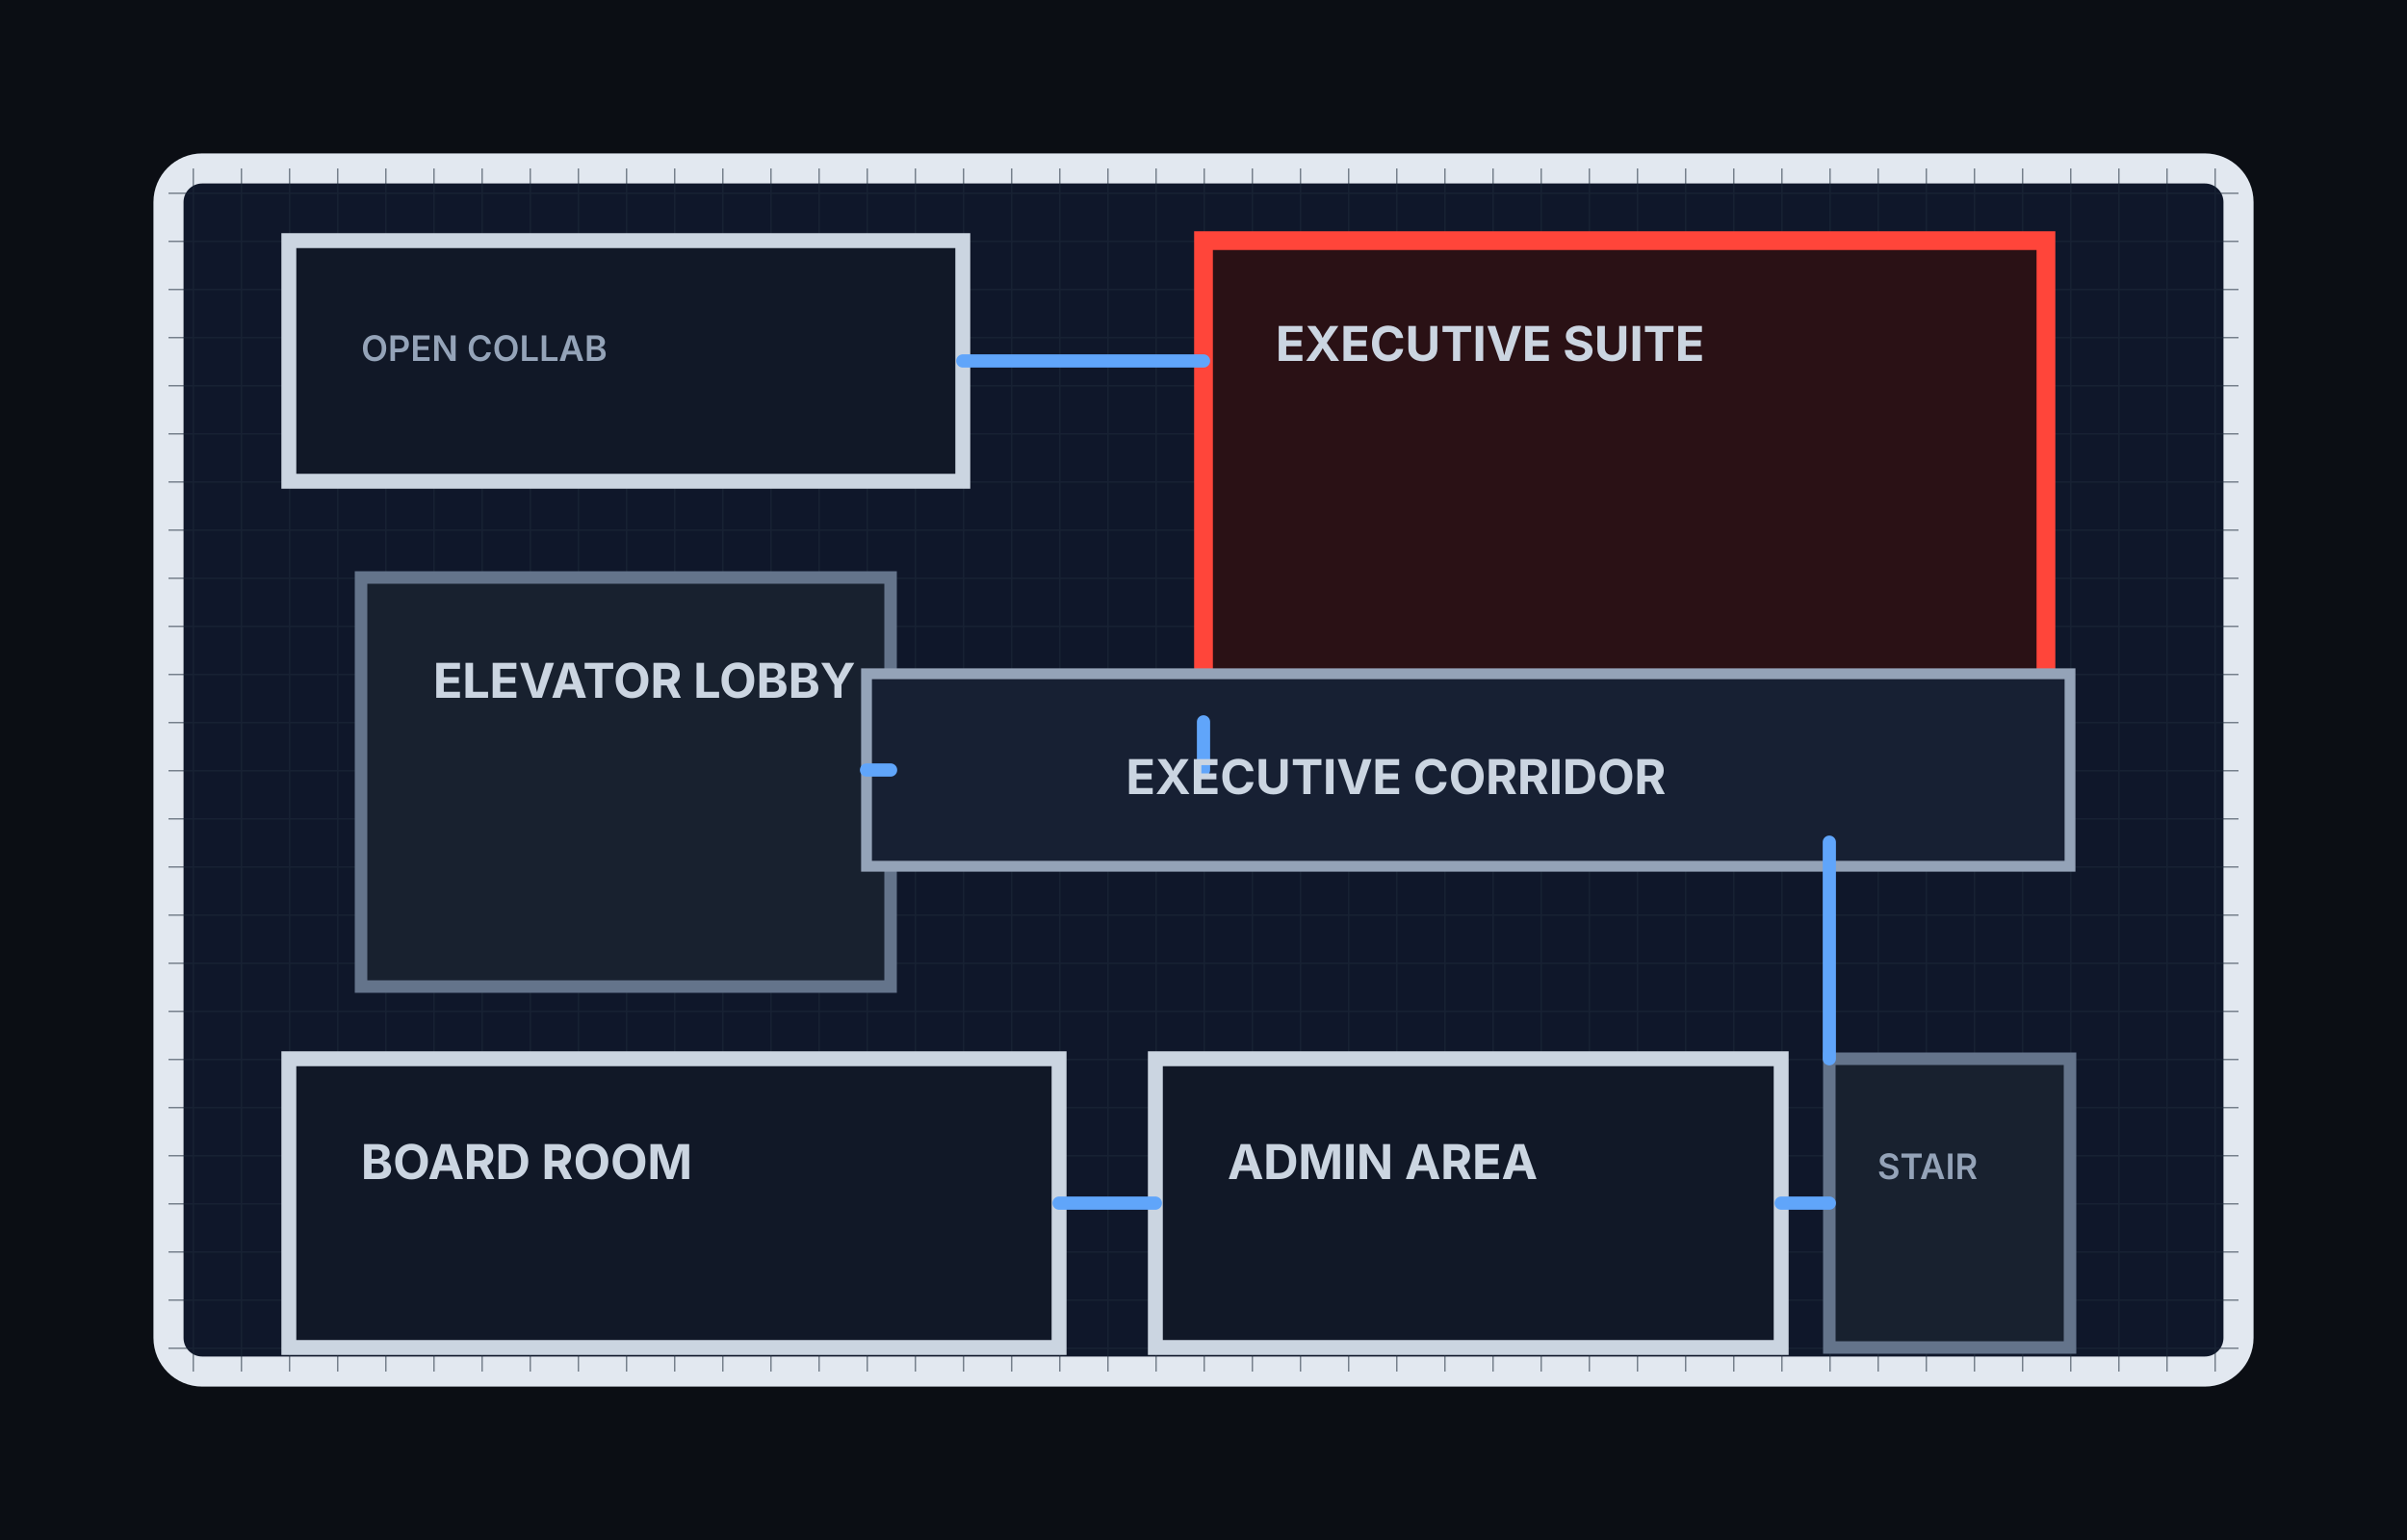
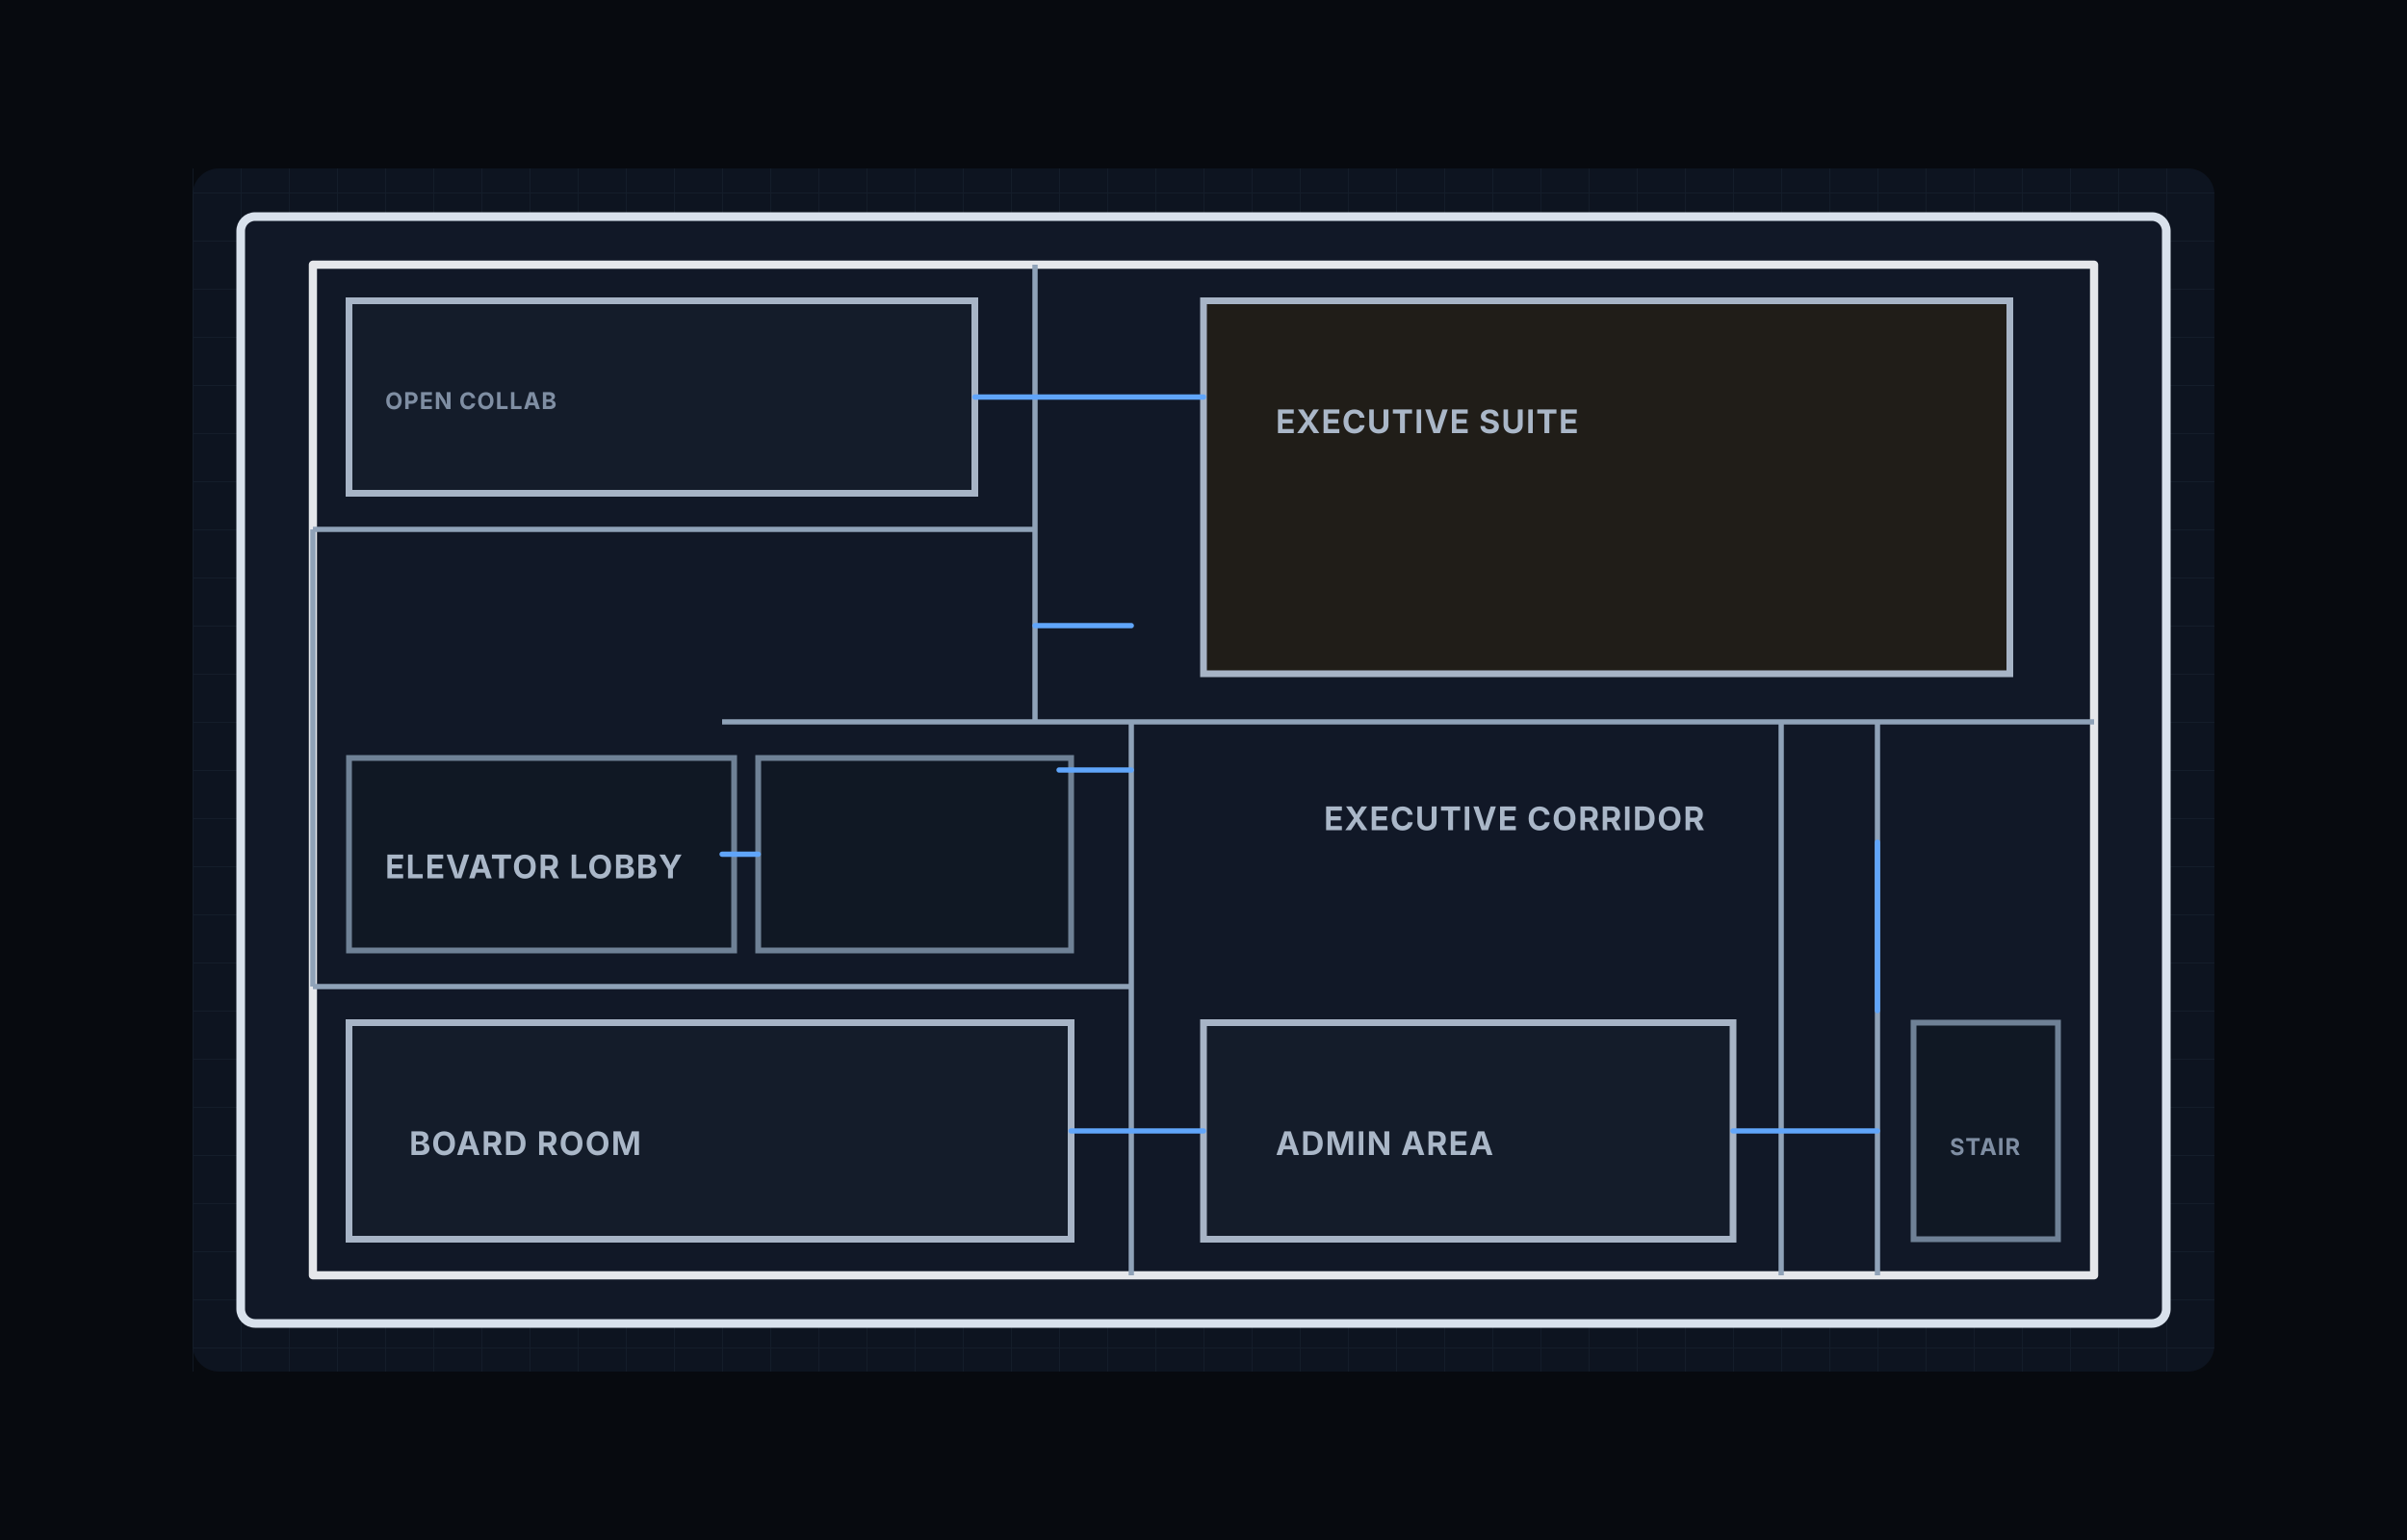
<svg xmlns="http://www.w3.org/2000/svg" width="1600" height="1024" viewBox="0 0 100 64">
  <defs>
    <pattern id="grid" width="2" height="2" patternUnits="userSpaceOnUse">
-       <path d="M 2 0 L 0 0 0 2" fill="none" stroke="#1E293B" stroke-width="0.12" />
+       <path d="M2 0H0V2" fill="none" stroke="#1A2433" stroke-width=".08" />
    </pattern>
    <style>
-       .shell{fill:#0F172A;stroke:#E2E8F0;stroke-width:1.25}
-       .wall{fill:#111827;stroke:#CBD5E1;stroke-width:.62}
-       .corridor{fill:#172033;stroke:#94A3B8;stroke-width:.45}
-       .restricted{fill:#2A1115;stroke:#FF453A;stroke-width:.78}
-       .service{fill:#18212F;stroke:#64748B;stroke-width:.52}
-       .label{fill:#CBD5E1;font-family:Inter,Arial,sans-serif;font-size:2px;font-weight:700}
-       .small{fill:#94A3B8;font-family:Inter,Arial,sans-serif;font-size:1.45px;font-weight:600}
-       .door{stroke:#60A5FA;stroke-width:.55;stroke-linecap:round}
+       .paper{fill:#0D1420}
+       .slab{fill:#111827;stroke:#D8E1EC;stroke-width:.36}
+       .room{fill:#141C2A;stroke:#A7B4C6;stroke-width:.28}
+       .service{fill:#101824;stroke:#6F8196;stroke-width:.24}
+       .watch{fill:#201D18;stroke:#A7B4C6;stroke-width:.28}
+       .wall{fill:none;stroke:#E5E7EB;stroke-width:.34;stroke-linejoin:round}
+       .partition{fill:none;stroke:#8FA2B8;stroke-width:.22;stroke-linejoin:round}
+       .door{fill:none;stroke:#60A5FA;stroke-width:.22;stroke-linecap:round}
+       .label{fill:#AAB7C8;font-family:Inter,Arial,sans-serif;font-size:1.35px;font-weight:700;letter-spacing:.04px}
+       .small{fill:#7F8EA3;font-family:Inter,Arial,sans-serif;font-size:.95px;font-weight:700;letter-spacing:.04px}
    </style>
  </defs>
-   <rect width="100" height="64" fill="#0B0E14" />
-   <rect x="7" y="7" width="86" height="50" rx="1.4" class="shell" />
-   <rect x="7" y="7" width="86" height="50" fill="url(#grid)" opacity=".55" />
-   <rect x="50" y="10" width="35" height="22" class="restricted" />
-   <rect x="15" y="24" width="22" height="17" class="service" />
-   <rect x="36" y="28" width="50" height="8" class="corridor" />
-   <rect x="12" y="44" width="32" height="12" class="wall" />
-   <rect x="48" y="44" width="26" height="12" class="wall" />
-   <rect x="76" y="44" width="10" height="12" class="service" />
-   <rect x="12" y="10" width="28" height="10" class="wall" />
-   <path d="M37 32h-1 M50 32v-2 M44 50h4 M74 50h2 M76 35v9 M40 15h10" class="door" />
-   <text x="53" y="15" class="label">EXECUTIVE SUITE</text>
-   <text x="18" y="29" class="label">ELEVATOR LOBBY</text>
-   <text x="58" y="33" text-anchor="middle" class="label">EXECUTIVE CORRIDOR</text>
-   <text x="15" y="49" class="label">BOARD ROOM</text>
-   <text x="51" y="49" class="label">ADMIN AREA</text>
-   <text x="78" y="49" class="small">STAIR</text>
-   <text x="15" y="15" class="small">OPEN COLLAB</text>
+   <rect width="100" height="64" fill="#070A0F" />
+   <rect x="8" y="7" width="84" height="50" rx="1.1" class="paper" />
+   <rect x="8" y="7" width="84" height="50" fill="url(#grid)" opacity=".55" />
+   <rect x="10" y="9" width="80" height="46" rx=".6" class="slab" />
+   <path class="wall" d="M13 11H87V53H13Z" />
+   <path class="partition" d="M13 22H43V11M47 30H87M13 41H47M47 30V53M74 30V53M78 30V53M43 22V30M13 22V41M30 30H47" />
+   <rect x="14.5" y="12.5" width="26" height="8" class="room" />
+   <rect x="50" y="12.5" width="33.5" height="15.5" class="watch" />
+   <rect x="14.5" y="31.5" width="16" height="8" class="service" />
+   <rect x="31.5" y="31.5" width="13" height="8" class="service" />
+   <rect x="14.5" y="42.5" width="30" height="9" class="room" />
+   <rect x="50" y="42.5" width="22" height="9" class="room" />
+   <rect x="79.5" y="42.5" width="6" height="9" class="service" />
+   <path class="door" d="M43 26h4M47 32h-3M44.5 47H50M72 47h6M78 35v7M40.5 16.5H50M30 35.5h1.5" />
+   <text x="16" y="17" class="small">OPEN COLLAB</text>
+   <text x="53" y="18" class="label">EXECUTIVE SUITE</text>
+   <text x="16" y="36.5" class="label">ELEVATOR LOBBY</text>
+   <text x="55" y="34.5" class="label">EXECUTIVE CORRIDOR</text>
+   <text x="17" y="48" class="label">BOARD ROOM</text>
+   <text x="53" y="48" class="label">ADMIN AREA</text>
+   <text x="81" y="48" class="small">STAIR</text>
</svg>
